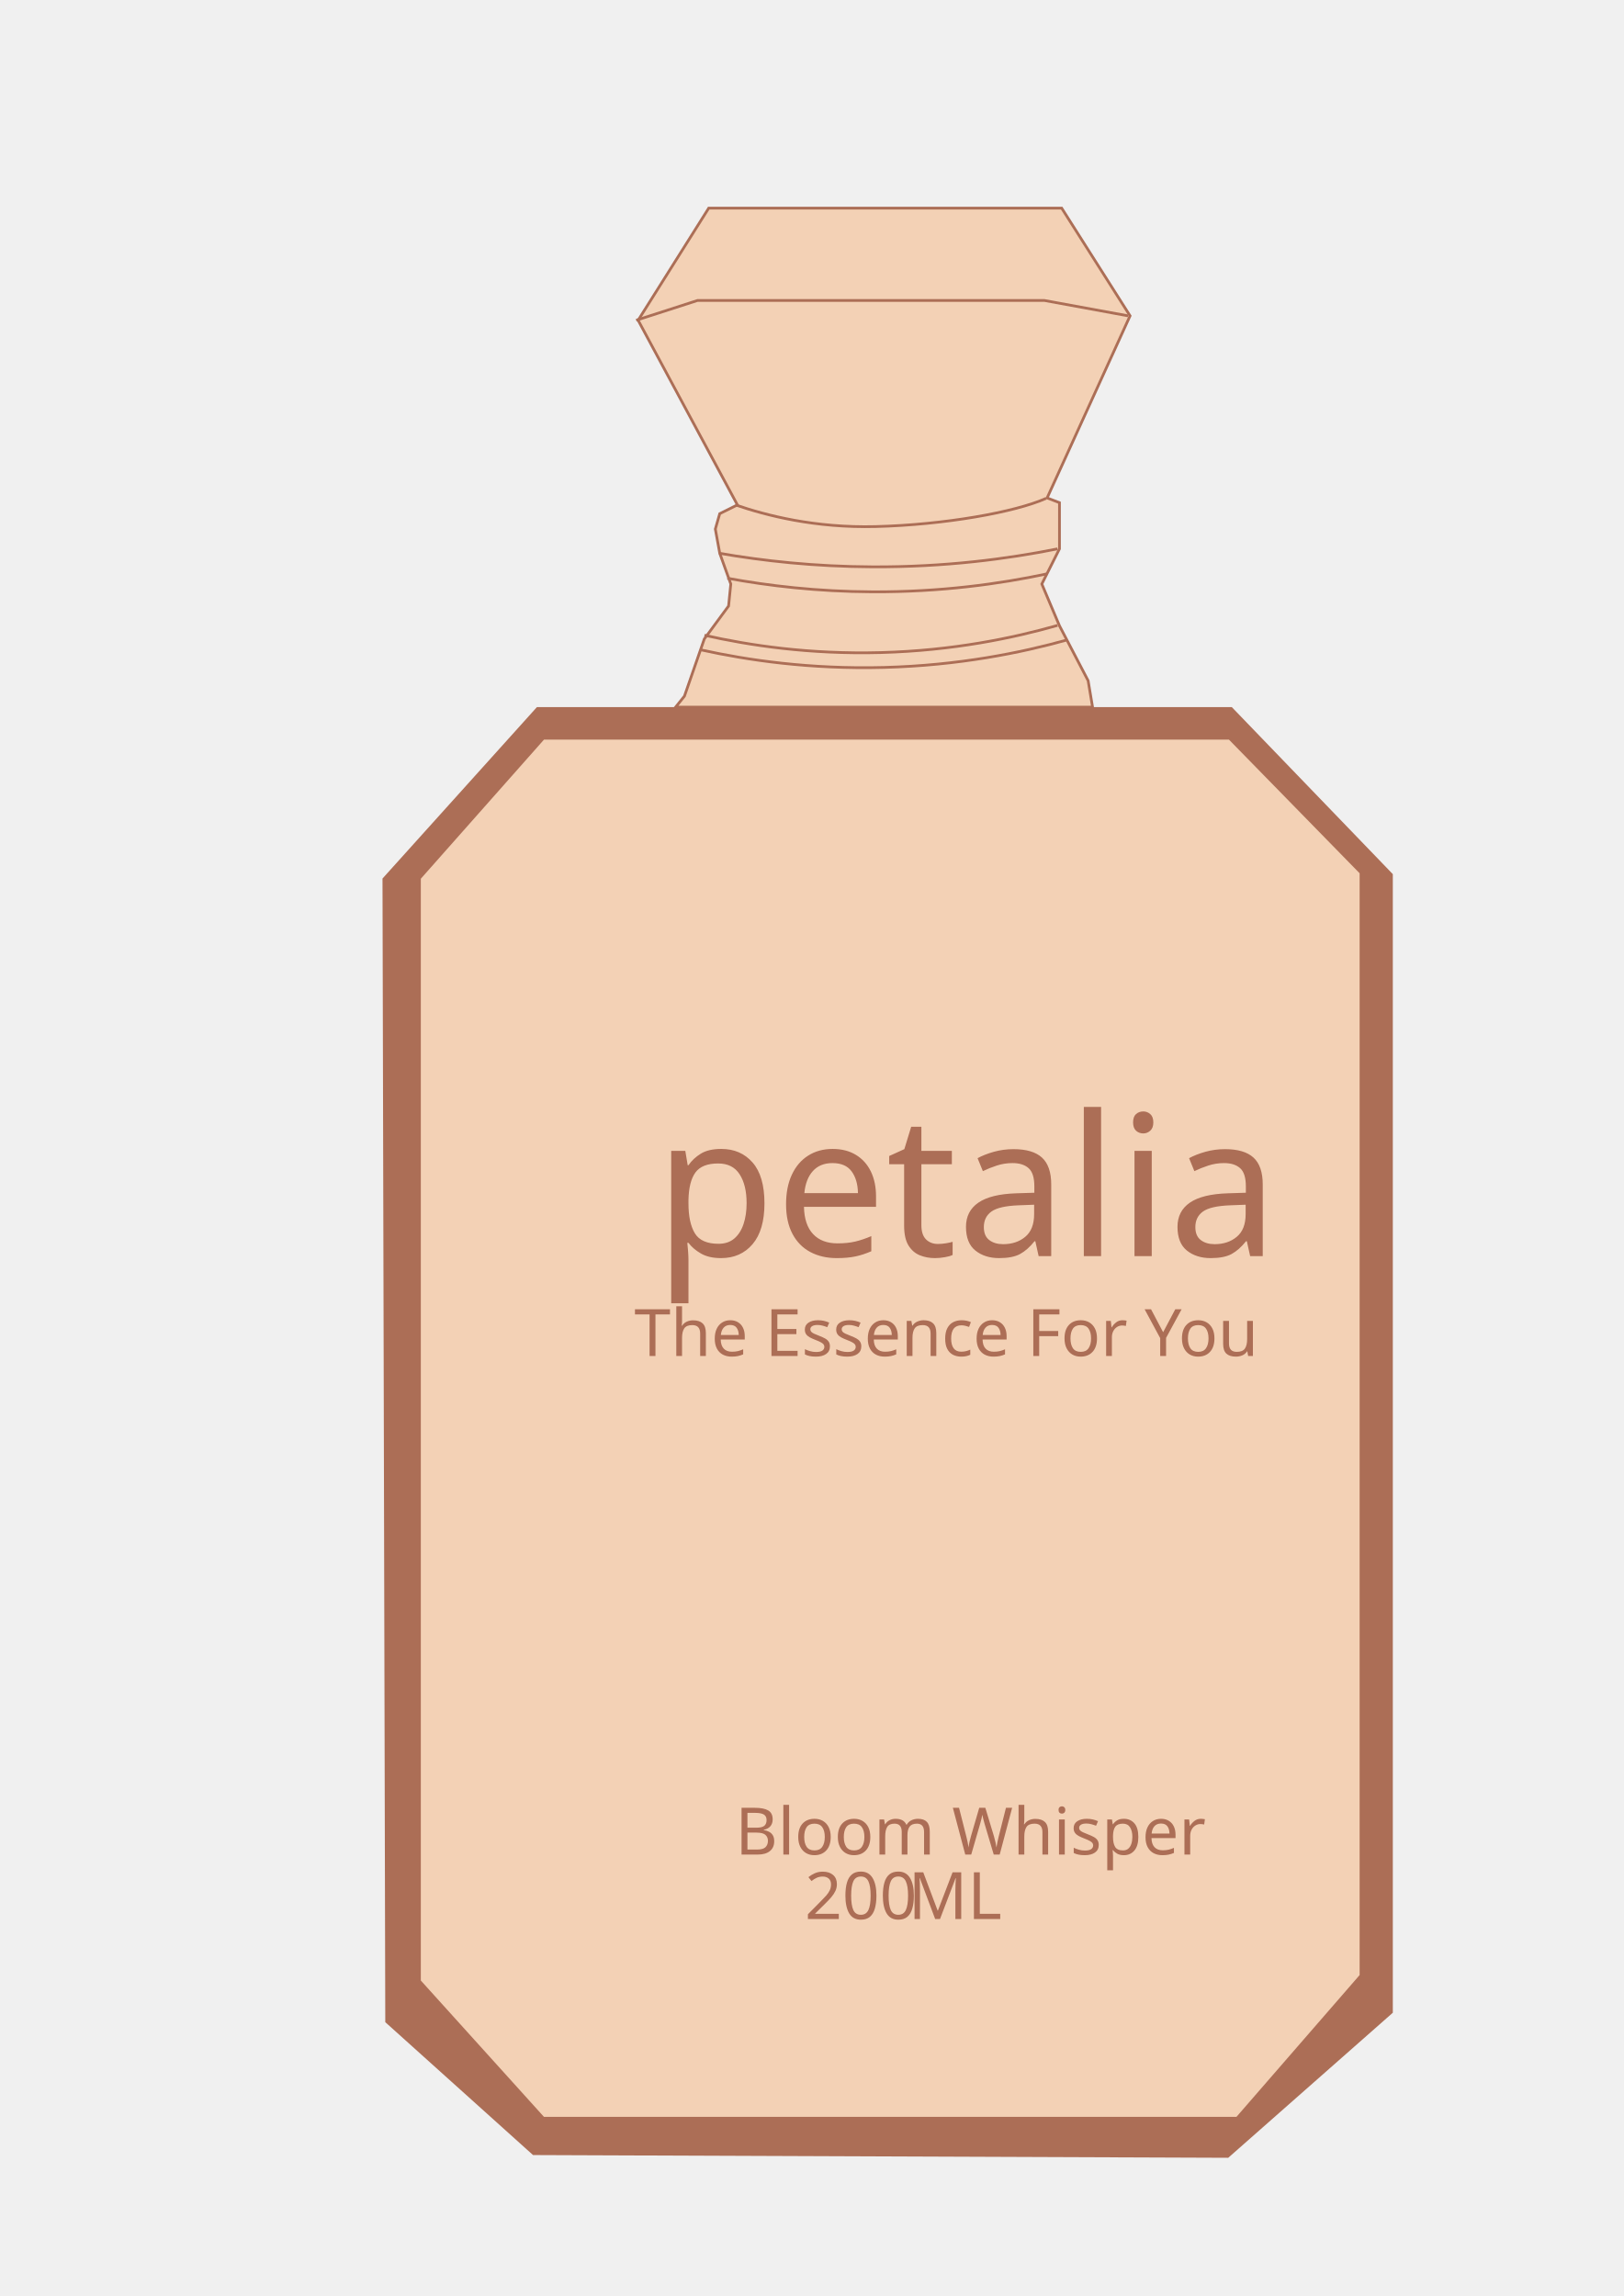
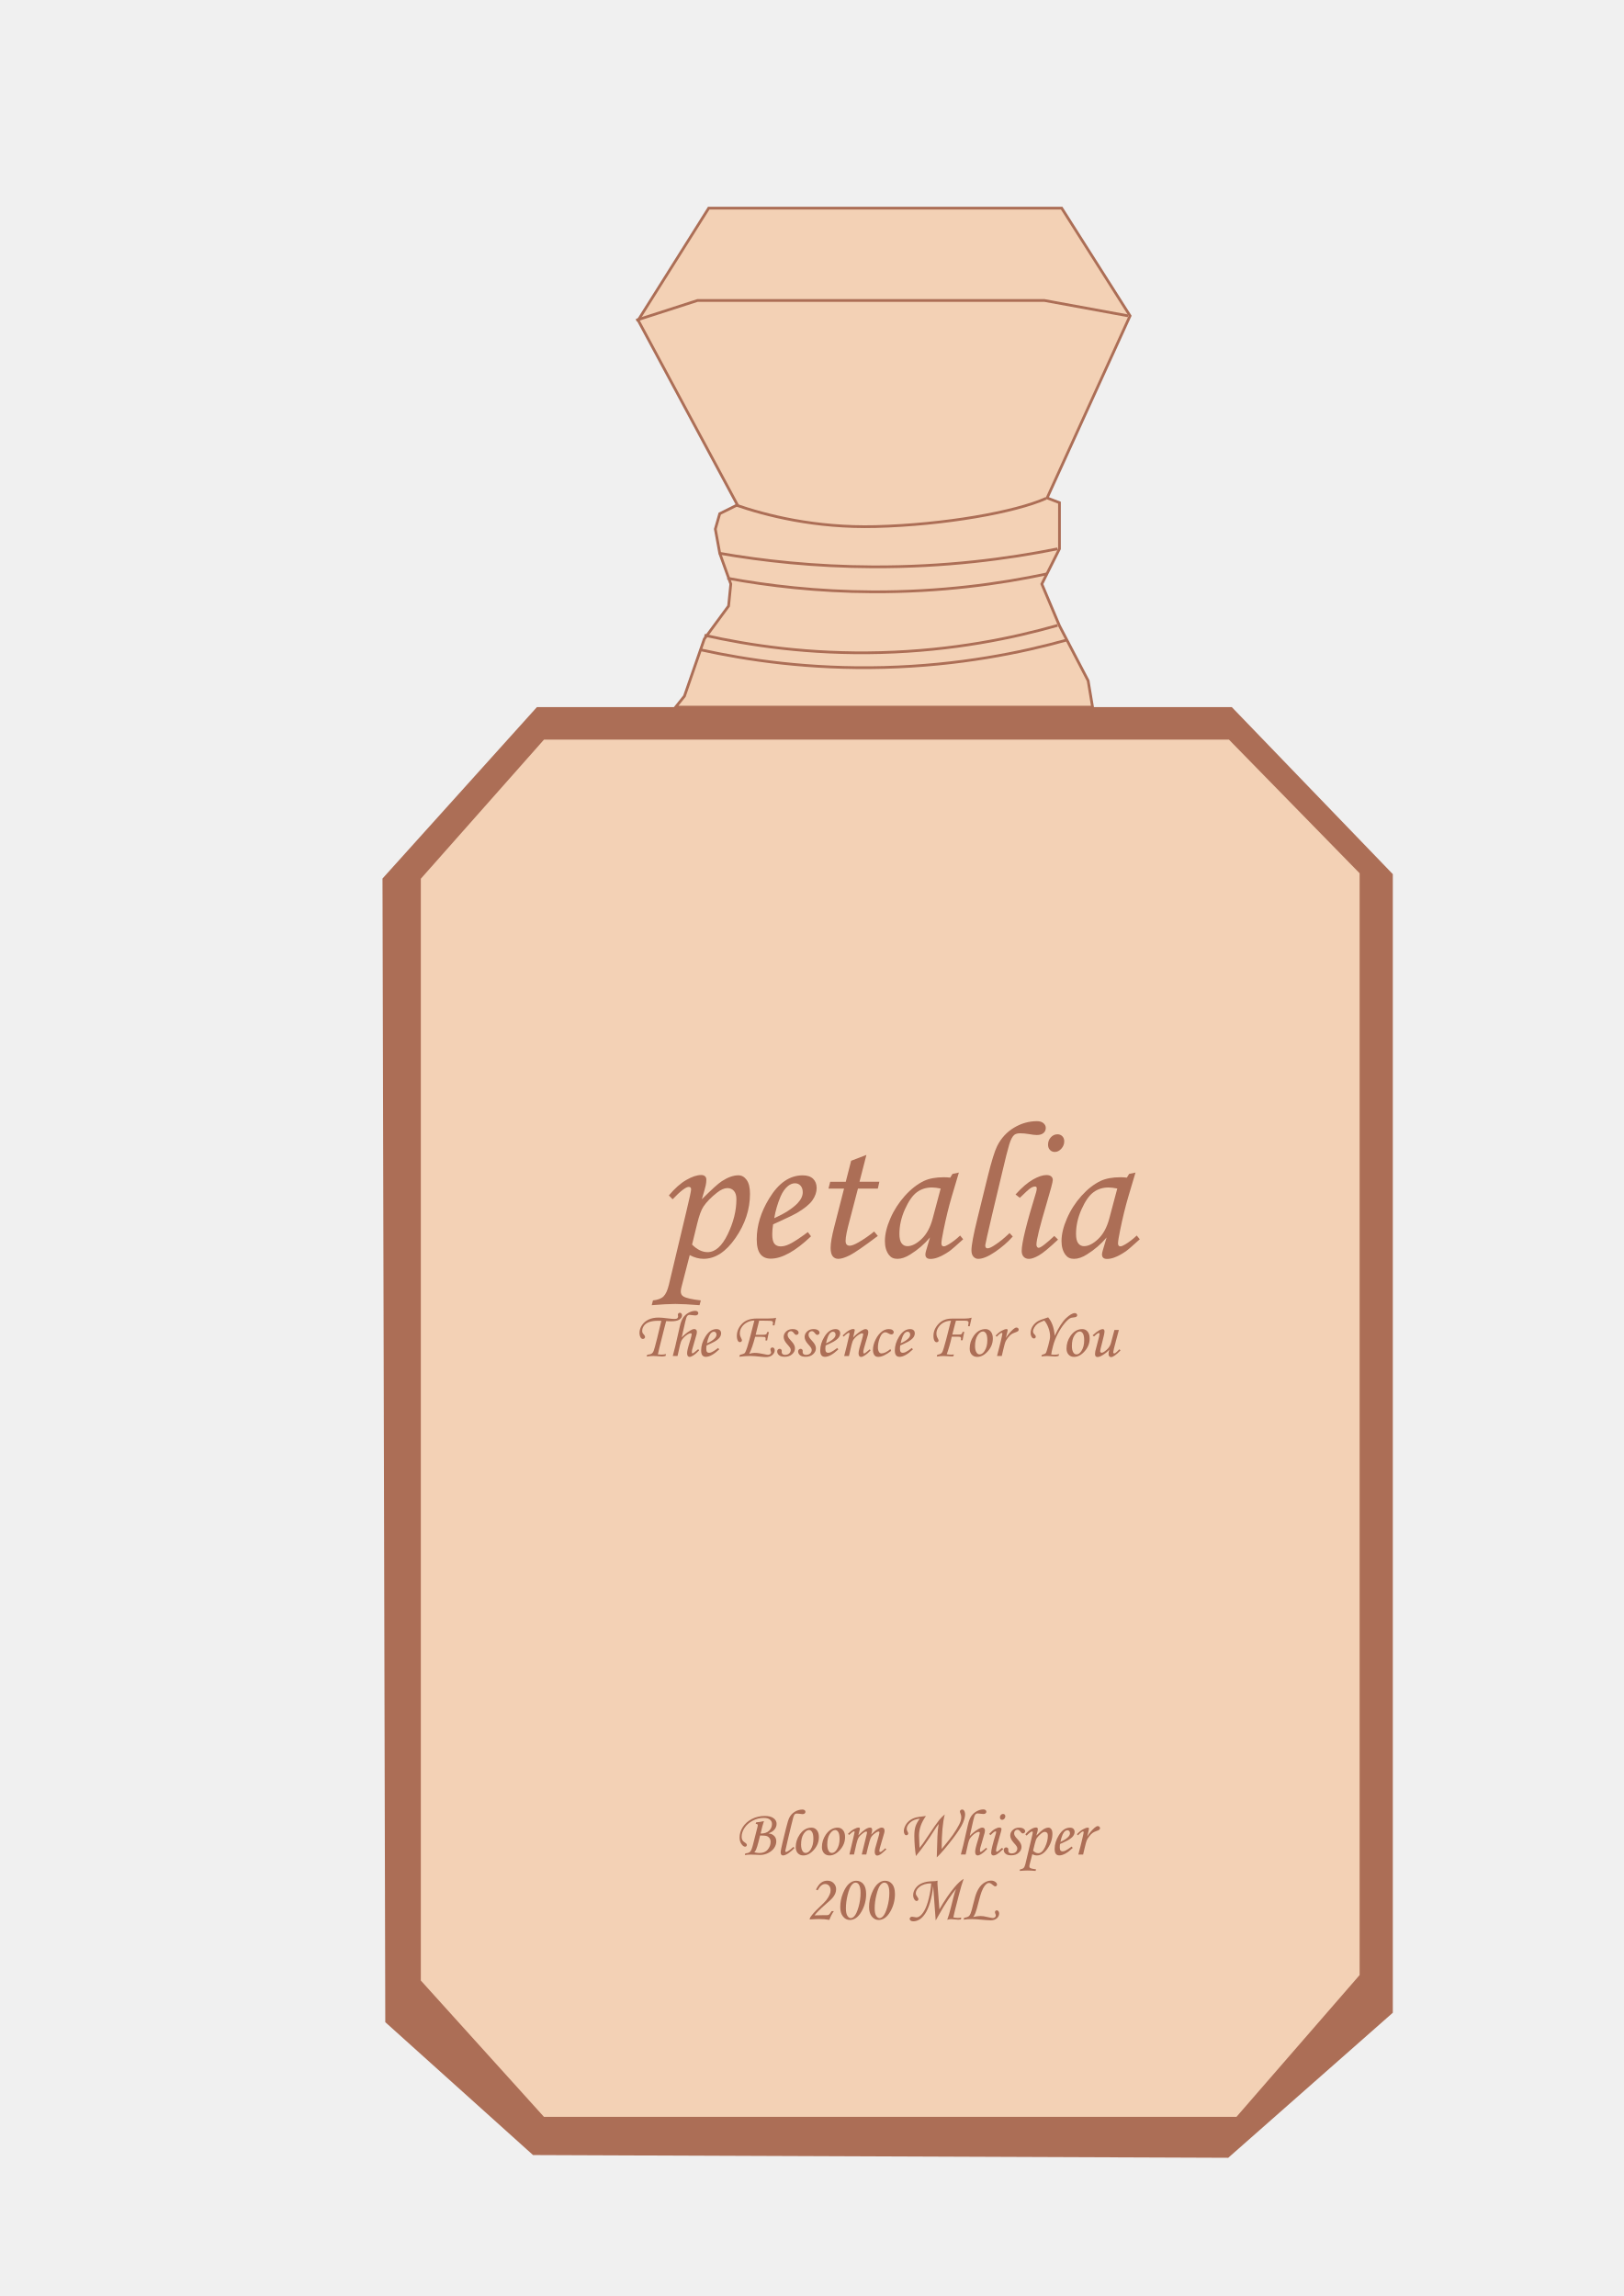
<svg xmlns="http://www.w3.org/2000/svg" id="Layer_1" version="1.1" viewBox="0 0 595.28 841.89">
  <defs>
    <style>
      .st0 {
        fill: #ddccbf;
      }

      .st0, .st1, .st2, .st3, .st4 {
        stroke-miterlimit: 10;
      }

      .st0, .st2 {
        stroke: #010101;
      }

      .st1 {
        fill: #fff;
        stroke: #231f20;
      }

      .st5, .st4 {
        fill: #f3d1b5;
      }

      .st2, .st3 {
        fill: none;
      }

-       .st6 {
-         font-size: 72px;
-       }
- 
-       .st6, .st7, .st8 {
-         isolation: isolate;
-       }
- 
-       .st6, .st8 {
-         font-family: MonotypeCorsiva, 'Monotype Corsiva';
-       }
- 
-       .st6, .st8, .st9 {
-         fill: #ac6e56;
-       }
- 
      .st3, .st4 {
        stroke: #ac6e56;
      }

-       .st8 {
-         font-size: 24px;
+       .st6 {
+         isolation: isolate;
+       }
+ 
+       .st7 {
+         fill: #ac6e56;
      }
    </style>
  </defs>
  <path class="st1" d="M382.06,302.21" />
-   <polygon class="st9" points="451.6 259.28 510.63 320.53 510.63 738.02 450.29 791.21 195.42 790.21 141.25 741.48 140.23 322.14 196.84 259.28 451.6 259.28" />
+   <polygon class="st7" points="451.6 259.28 510.63 320.53 510.63 738.02 450.29 791.21 195.42 790.21 141.25 741.48 140.23 322.14 196.84 259.28 451.6 259.28" />
  <path class="st2" d="M-78.94,430.14" />
  <path class="st2" d="M538.94,259.28" />
  <path class="st2" d="M59.31,19.79" />
  <g>
    <polygon class="st4" points="259.83 76.32 389.23 76.32 414.3 115.81 383.89 182.58 388.42 184.32 388.42 201.25 381.95 214.14 388.42 229.46 398.93 249.6 400.55 259.28 247.7 259.28 250.93 255.25 258.21 234.29 267.11 222.2 267.92 214.14 263.87 202.86 262.25 193.99 263.87 188.35 270.34 185.13 233.95 117.43 259.83 76.32" />
    <path class="st3" d="M263.65,202.86c15.96,2.78,34.95,4.9,56.34,4.99,26.34.11,49.26-2.89,67.71-6.6" />
    <path class="st3" d="M387.7,229.32c-16.17,4.62-38.25,9.24-64.71,9.96-26.24.71-48.39-2.65-64.71-6.35" />
    <polyline class="st3" points="233.23 117.43 255.74 110.17 285.8 110.17 361.02 110.17 382.85 110.17 413.58 115.81" />
    <path class="st3" d="M391.24,234.64c-16.77,4.68-39.67,9.37-67.12,10.09-27.22.72-50.19-2.69-67.12-6.43" />
    <path class="st3" d="M266.66,212.02c15.08,2.78,33.02,4.9,53.24,4.99,24.89.11,46.55-2.89,63.98-6.6" />
    <path class="st3" d="M269.63,185.13c11.23,3.87,29.15,8.52,51.45,7.95,25.2-.65,51.13-5.27,62.49-10.37" />
  </g>
  <path class="st0" d="M426.75,183.67" />
  <polygon class="st5" points="199.43 271.21 450.56 271.21 498.46 320.21 498.46 724.21 453.3 776.21 199.43 776.21 154.28 726.21 154.28 322.21 199.43 271.21" />
-   <g class="st7">
-     <text class="st6" transform="translate(239.95 460.6)">
-       <tspan x="0" y="0">petalia</tspan>
-     </text>
+   <g class="st6">
+     <g class="st6">
+       <g class="st6">
+         <path class="st7" d="M246.59,439.75l-1.37-1.41c2.13-2.55,4.25-4.44,6.36-5.66s3.94-1.83,5.48-1.83c.59,0,1.05.15,1.39.44.34.29.51.72.51,1.28,0,.68-.08,1.38-.23,2.09-.15.71-.63,2.41-1.42,5.08,3.59-3.59,6.03-5.8,7.35-6.64,2.2-1.43,4.22-2.14,6.05-2.14,1.2,0,2.2.56,3.02,1.69.82,1.12,1.23,2.82,1.23,5.1,0,5.67-1.77,11.06-5.3,16.17s-7.45,7.66-11.73,7.66c-1.69,0-3.37-.46-5.06-1.37l-3,11.6c-.19.7-.28,1.28-.28,1.72,0,.87.33,1.49.98,1.86,1.01.59,3.13,1.07,6.36,1.44l-.46,1.76c-3.77-.3-6.74-.46-8.89-.46s-5.11.15-8.65.46l.46-1.76c1.78-.19,3.08-.68,3.88-1.48s1.46-2.21,1.95-4.25l6.36-26.68c1.2-4.97,1.79-7.73,1.79-8.3,0-.61-.29-.91-.88-.91-1.03,0-3,1.51-5.91,4.54ZM253.72,456.35c1.85,1.85,3.75,2.78,5.69,2.78,2.81,0,5.27-2.19,7.39-6.57s3.18-8.66,3.18-12.83c0-1.34-.3-2.35-.9-3.04-.6-.69-1.4-1.04-2.4-1.04-1.12,0-2.39.55-3.79,1.65-2.18,1.71-3.84,3.41-4.98,5.1-.82,1.22-1.59,3.33-2.32,6.33l-1.87,7.63Z" />
+         <path class="st7" d="M296.17,451.78l1.16,1.55c-5.74,5.46-10.66,8.19-14.77,8.19-1.66,0-2.94-.56-3.81-1.69s-1.32-2.93-1.32-5.41c0-5.02,1.52-10.01,4.57-14.98,3.42-5.65,7.51-8.47,12.27-8.47,1.66,0,2.94.42,3.81,1.25s1.32,1.97,1.32,3.43-.53,3.02-1.58,4.5-2.94,3.01-5.66,4.61c-1.36.77-4.27,2.17-8.72,4.18-.21,1.27-.32,2.47-.32,3.62,0,1.66.26,2.82.79,3.48s1.29.98,2.3.98,2.02-.27,3.16-.81c1.55-.73,3.81-2.2,6.79-4.43ZM283.86,446.68c3.77-1.69,6.61-3.5,8.51-5.45,1.29-1.36,1.93-2.71,1.93-4.04,0-1.01-.26-1.81-.79-2.41s-1.21-.9-2.06-.9-1.71.33-2.53.98c-1.1.87-2.03,2.18-2.78,3.94-1.08,2.58-1.84,5.2-2.29,7.88Z" />
+         <path class="st7" d="M312.06,425.62l5.58-2.14-2.53,9.84h7.28l-.56,2.5h-7.29l-3.07,11.78c-.97,3.54-1.46,6-1.46,7.38,0,.63.13,1.09.4,1.37.27.28.64.42,1.11.42.73,0,1.84-.43,3.34-1.3,1.97-1.15,3.84-2.45,5.62-3.9l1.34,1.62c-5.13,3.87-8.57,6.23-10.3,7.1-1.74.87-3.13,1.3-4.18,1.3-.87,0-1.55-.32-2.06-.95-.5-.63-.76-1.66-.76-3.09,0-1.69.44-4.27,1.34-7.73l3.58-13.99h-5.7l.63-2.5h5.7l1.97-7.7Z" />
+         <path class="st7" d="M349.22,430.44l2.32-.49-2.64,8.89c-1.05,3.54-2.05,7.62-2.99,12.23-.52,2.51-.77,4.12-.77,4.85s.29,1.09.88,1.09c.37,0,.97-.25,1.79-.74,1.45-.87,2.85-1.95,4.18-3.23l1.12,1.37c-2.67,2.44-4.38,3.91-5.13,4.43-1.5,1.03-2.93,1.79-4.29,2.29-.89.33-1.76.49-2.6.49-.61,0-1.07-.14-1.37-.42-.3-.28-.46-.69-.46-1.23,0-.35.09-.83.28-1.44l1.41-4.78c-2.02,2.41-4.42,4.49-7.21,6.22-1.71,1.08-3.28,1.62-4.71,1.62s-2.4-.48-3.13-1.44c-.98-1.29-1.48-2.98-1.48-5.06,0-2.48.66-5.25,1.99-8.3,1.32-3.05,3.1-5.81,5.33-8.3,2.23-2.48,4.57-4.31,7.03-5.48,1.9-.89,4.34-1.34,7.31-1.34.75,0,1.51.05,2.29.14l.84-1.37ZM344.86,435.81c-1.27-.26-2.33-.39-3.2-.39-2.11,0-3.95.58-5.52,1.74-1.57,1.16-3.03,3.25-4.38,6.26-1.35,3.01-2.02,6.02-2.02,9.02,0,1.59.27,2.74.81,3.45.54.7,1.24,1.05,2.11,1.05,1.62,0,3.35-.87,5.2-2.62,1.85-1.75,3.21-4.26,4.08-7.54l2.92-10.97Z" />
+         <path class="st7" d="M370.1,452.13l1.2,1.27c-1.83,2.06-3.99,3.94-6.49,5.64s-4.55,2.55-6.17,2.55c-.73,0-1.32-.28-1.79-.83-.47-.55-.7-1.31-.7-2.27,0-1.88.73-5.77,2.18-11.67l3.79-15.43c1.38-5.58,2.54-9.32,3.48-11.21,1.45-2.87,3.51-5.1,6.16-6.69,2.66-1.59,5.46-2.38,8.41-2.38,1.01,0,1.8.24,2.37.73.57.48.86,1.07.86,1.75,0,.76-.28,1.38-.84,1.86-.56.48-1.38.73-2.45.73-.7,0-1.69-.12-2.98-.35-1.12-.19-2.16-.28-3.12-.28s-1.68.2-2.17.59c-.68.56-1.29,1.74-1.84,3.53-.55,1.8-1.44,5.34-2.68,10.64l-3.51,14.73c-1.73,7.38-2.6,11.24-2.6,11.57,0,.75.27,1.12.81,1.12s1.27-.3,2.25-.91c1.95-1.22,3.89-2.78,5.84-4.68Z" />
+         <path class="st7" d="M373.86,439.19l-1.55-1.2c2.34-2.58,4.48-4.41,6.41-5.5s3.58-1.63,4.93-1.63c.75,0,1.32.16,1.72.49.4.33.6.77.6,1.34,0,.68-.76,3.56-2.28,8.65-2.48,8.32-3.72,13.34-3.72,15.05,0,.33.08.6.25.83.16.22.34.33.53.33.75,0,2.67-1.45,5.77-4.36l1.37,1.34c-3.21,3.02-5.55,4.96-7.03,5.8s-2.68,1.27-3.62,1.27c-.82,0-1.47-.26-1.95-.77-.48-.52-.72-1.23-.72-2.14,0-2.93,1.76-10.09,5.27-21.48.16-.54.25-1.02.25-1.44,0-.47-.21-.7-.63-.7-.47,0-1,.19-1.6.56s-1.93,1.57-3.99,3.59ZM387.68,415.92c.73,0,1.32.24,1.79.72.47.48.7,1.1.7,1.85,0,1.03-.36,1.94-1.07,2.72-.72.79-1.52,1.18-2.41,1.18-.7,0-1.29-.25-1.76-.74-.47-.49-.7-1.14-.7-1.93,0-1.05.34-1.95,1.02-2.69.68-.74,1.49-1.11,2.43-1.11Z" />
+         <path class="st7" d="M413.97,430.44l2.32-.49-2.64,8.89c-1.05,3.54-2.05,7.62-2.99,12.23-.52,2.51-.77,4.12-.77,4.85s.29,1.09.88,1.09c.37,0,.97-.25,1.79-.74,1.45-.87,2.85-1.95,4.18-3.23l1.12,1.37c-2.67,2.44-4.38,3.91-5.13,4.43-1.5,1.03-2.93,1.79-4.29,2.29-.89.33-1.76.49-2.6.49-.61,0-1.07-.14-1.37-.42-.3-.28-.46-.69-.46-1.23,0-.35.09-.83.28-1.44l1.41-4.78c-2.02,2.41-4.42,4.49-7.21,6.22-1.71,1.08-3.28,1.62-4.71,1.62s-2.4-.48-3.13-1.44c-.98-1.29-1.48-2.98-1.48-5.06,0-2.48.66-5.25,1.99-8.3,1.32-3.05,3.1-5.81,5.33-8.3,2.23-2.48,4.57-4.31,7.03-5.48,1.9-.89,4.34-1.34,7.31-1.34.75,0,1.51.05,2.29.14l.84-1.37ZM409.61,435.81c-1.27-.26-2.33-.39-3.2-.39-2.11,0-3.95.58-5.52,1.74-1.57,1.16-3.03,3.25-4.38,6.26-1.35,3.01-2.02,6.02-2.02,9.02,0,1.59.27,2.74.81,3.45.54.7,1.24,1.05,2.11,1.05,1.62,0,3.35-.87,5.2-2.62,1.85-1.75,3.21-4.26,4.08-7.54l2.92-10.97Z" />
+       </g>
+     </g>
  </g>
-   <g class="st7">
-     <text class="st8" transform="translate(232.55 497.21)">
-       <tspan x="0" y="0">The Essence For You</tspan>
-     </text>
+   <g class="st6">
+     <g class="st6">
+       <g class="st6">
+         <path class="st7" d="M244.16,496.54l-.16.67c-.54.12-.98.18-1.32.18s-.87-.04-1.63-.11c-.57-.05-1.08-.07-1.54-.07-.78,0-1.59.07-2.41.21l.16-.64c.79-.08,1.36-.24,1.72-.49.26-.18.48-.49.66-.92s.6-1.95,1.25-4.54l1.5-6.21.08-.29c-.46-.02-.81-.04-1.04-.04-1.45,0-2.59.16-3.44.47s-1.48.77-1.91,1.36-.64,1.24-.64,1.93c0,.24.04.47.13.67.06.14.23.37.52.68.27.29.4.56.4.8,0,.21-.08.39-.23.54-.16.15-.34.22-.56.22-.33,0-.59-.16-.8-.47-.3-.46-.45-1.05-.45-1.76,0-.95.29-1.88.88-2.78s1.4-1.59,2.43-2.09,2.29-.74,3.76-.74c.7,0,1.82.1,3.36.3,1.09.14,1.89.21,2.38.21s.84-.08,1.04-.25.3-.38.3-.66c0-.05-.01-.16-.04-.33-.02-.15-.04-.25-.04-.29,0-.21.07-.39.21-.53s.31-.21.5-.21c.23,0,.43.09.58.26s.23.4.23.69c0,.59-.32,1.11-.95,1.54-.63.43-1.69.64-3.17.64-.53,0-1.1-.02-1.7-.07-.08.28-.33,1.23-.74,2.86l-1.02,4.05-.62,2.47-.65,2.82c.52.06.96.09,1.3.09.52,0,1.07-.07,1.64-.2Z" />
+         <path class="st7" d="M256,494.73l.3.43c-.72.8-1.46,1.43-2.21,1.9-.52.32-.94.48-1.28.48-.27,0-.49-.11-.66-.33s-.25-.56-.25-1.02c0-.31.06-.77.19-1.37s.49-1.88,1.1-3.85c.27-.97.4-1.54.4-1.7,0-.25-.13-.38-.4-.38-.33,0-.74.16-1.23.49-.69.45-1.3,1.03-1.83,1.73-.34.45-.61,1.11-.81,2l-.92,4.09h-1.75c.38-1.37.66-2.48.87-3.35l1.72-7.52c.31-1.39.72-2.46,1.24-3.21.51-.75,1.18-1.35,2-1.79s1.64-.67,2.44-.67c.34,0,.6.08.8.25.2.17.29.38.29.63,0,.21-.1.4-.29.56-.19.16-.45.24-.78.24-.19,0-.43-.02-.73-.06-.67-.1-1.14-.15-1.4-.15-.36,0-.65.15-.88.44-.23.29-.46.97-.7,2.05l-1.31,5.78c.93-.97,1.94-1.8,3.04-2.47.64-.4,1.16-.6,1.55-.6.31,0,.54.09.72.27.17.18.26.43.26.75,0,.27-.03.53-.09.8-.1.46-.34,1.3-.72,2.51-.51,1.67-.81,2.71-.9,3.12-.09.41-.14.77-.14,1.09,0,.12.02.22.06.28s.11.09.19.09c.19,0,.54-.22,1.05-.67.29-.24.64-.53,1.05-.87Z" />
+         <path class="st7" d="M263.29,494.27l.39.52c-1.91,1.82-3.55,2.73-4.92,2.73-.55,0-.98-.19-1.27-.56s-.44-.98-.44-1.8c0-1.67.51-3.34,1.52-4.99,1.14-1.88,2.5-2.82,4.09-2.82.55,0,.98.14,1.27.42s.44.66.44,1.14-.18,1.01-.53,1.5-.98,1-1.89,1.54c-.45.26-1.42.72-2.91,1.39-.07.42-.11.82-.11,1.21,0,.55.09.94.26,1.16s.43.33.77.33.67-.09,1.05-.27c.52-.24,1.27-.73,2.26-1.48ZM259.19,492.57c1.26-.56,2.2-1.17,2.84-1.82.43-.45.64-.9.64-1.35,0-.34-.09-.6-.26-.8s-.4-.3-.69-.3-.57.11-.84.33c-.37.29-.68.73-.93,1.31-.36.86-.61,1.73-.76,2.62Z" />
+         <path class="st7" d="M283.91,485.98h-.62c.06-.4.09-.71.09-.95,0-.31-.13-.52-.39-.62s-1.25-.15-2.96-.15h-1.71s-1.29,5.18-1.29,5.18h2.42c.76,0,1.23-.06,1.41-.17s.3-.4.38-.85h.67c-.25.95-.47,1.98-.67,3.12h-.6c.04-.37.06-.65.06-.86,0-.09-.05-.19-.16-.32-.05-.06-.16-.11-.3-.13-.21-.04-.54-.06-.99-.06h-2.4c-.69,2.65-1.41,4.73-2.16,6.24.73-.23,1.37-.34,1.94-.34.94,0,2.09.15,3.45.45.72.16,1.21.25,1.47.25.34,0,.62-.09.83-.26.21-.17.32-.37.32-.58,0-.12-.05-.33-.16-.61-.07-.2-.1-.38-.1-.55s.07-.34.22-.48.32-.21.52-.21c.24,0,.44.09.6.28s.24.44.24.75c0,.66-.29,1.25-.87,1.75-.58.5-1.35.75-2.3.75-.5,0-1.13-.04-1.9-.13-1.68-.19-2.96-.28-3.85-.28-1.16,0-2.51.09-4.06.28l.19-.65c.93-.26,1.47-.44,1.64-.56s.3-.3.41-.53c.37-.74.86-2.23,1.46-4.46.6-2.23,1.2-4.59,1.82-7.07-.94,0-1.83.22-2.66.67s-1.49,1.02-1.96,1.74c-.47.71-.7,1.46-.7,2.25,0,.33.03.63.1.88.07.25.22.6.45,1.05.15.27.22.5.22.67s-.07.32-.22.46c-.14.13-.32.2-.53.2-.3,0-.54-.15-.72-.46-.26-.45-.4-1.05-.4-1.82,0-1.64.62-3.11,1.86-4.42s3.05-1.96,5.43-1.96h4.02c1.39,0,2.42-.09,3.08-.27-.31,1.3-.51,2.23-.6,2.78Z" />
+         <path class="st7" d="M290.6,487.35c.7,0,1.23.13,1.61.4s.57.58.57.93c0,.21-.08.39-.24.55s-.35.23-.58.23c-.15,0-.28-.03-.39-.1s-.27-.23-.47-.5c-.38-.51-.76-.76-1.14-.76-.32,0-.6.12-.85.37-.25.25-.37.55-.37.92,0,.32.08.63.23.93.16.3.55.79,1.18,1.46.87.92,1.3,1.79,1.3,2.62s-.35,1.55-1.05,2.17c-.7.62-1.61.93-2.72.93-.93,0-1.62-.19-2.07-.57s-.68-.85-.68-1.4c0-.27.09-.5.26-.68s.38-.27.63-.27c.22,0,.41.07.56.22s.23.31.23.51c0,.08,0,.18-.02.3,0,.1,0,.19,0,.26,0,.26.11.48.33.66.21.18.5.27.86.27.42,0,.79-.07,1.11-.22.32-.14.57-.36.75-.66.18-.29.27-.58.27-.87s-.08-.56-.25-.84c-.17-.28-.54-.75-1.13-1.39-.81-.91-1.22-1.78-1.22-2.61,0-.76.31-1.43.93-2.01s1.4-.86,2.36-.86Z" />
+         <path class="st7" d="M298.28,487.35c.7,0,1.23.13,1.61.4s.57.58.57.93c0,.21-.08.39-.24.55s-.35.23-.58.23c-.15,0-.28-.03-.39-.1s-.27-.23-.47-.5c-.38-.51-.76-.76-1.14-.76-.32,0-.6.12-.85.37-.25.25-.37.55-.37.92,0,.32.08.63.23.93.16.3.55.79,1.18,1.46.87.92,1.3,1.79,1.3,2.62s-.35,1.55-1.05,2.17c-.7.62-1.61.93-2.72.93-.93,0-1.62-.19-2.07-.57s-.68-.85-.68-1.4c0-.27.09-.5.26-.68s.38-.27.63-.27c.22,0,.41.07.56.22s.23.31.23.51c0,.08,0,.18-.02.3,0,.1,0,.19,0,.26,0,.26.11.48.33.66.21.18.5.27.86.27.42,0,.79-.07,1.11-.22.32-.14.57-.36.75-.66.18-.29.27-.58.27-.87s-.08-.56-.25-.84c-.17-.28-.54-.75-1.13-1.39-.81-.91-1.22-1.78-1.22-2.61,0-.76.31-1.43.93-2.01s1.4-.86,2.36-.86Z" />
+         <path class="st7" d="M306.95,494.27l.39.52c-1.91,1.82-3.55,2.73-4.92,2.73-.55,0-.98-.19-1.27-.56s-.44-.98-.44-1.8c0-1.67.51-3.34,1.52-4.99,1.14-1.88,2.5-2.82,4.09-2.82.55,0,.98.14,1.27.42s.44.66.44,1.14-.18,1.01-.53,1.5-.98,1-1.89,1.54c-.45.26-1.42.72-2.91,1.39-.07.42-.11.82-.11,1.21,0,.55.09.94.26,1.16s.43.33.77.33.67-.09,1.05-.27c.52-.24,1.27-.73,2.26-1.48ZM302.85,492.57c1.26-.56,2.2-1.17,2.84-1.82.43-.45.64-.9.64-1.35,0-.34-.09-.6-.26-.8s-.4-.3-.69-.3-.57.11-.84.33c-.37.29-.68.73-.93,1.31-.36.86-.61,1.73-.76,2.62Z" />
+         <path class="st7" d="M309.32,490.11l-.4-.41c1-.96,1.8-1.59,2.39-1.91.59-.31,1.1-.47,1.53-.47.16,0,.29.04.39.11s.14.15.14.25c0,.07-.02.2-.06.38l-.53,2.36c.8-.88,1.79-1.71,3-2.47.64-.4,1.17-.6,1.58-.6.3,0,.54.1.71.29s.26.48.26.84c0,.24-.04.52-.1.82-.12.51-.45,1.61-.98,3.32-.5,1.59-.75,2.65-.75,3.18,0,.16.02.28.07.36s.11.12.2.12c.23,0,.58-.22,1.07-.66.34-.31.69-.6,1.03-.87l.29.42c-.72.79-1.46,1.43-2.24,1.91-.49.31-.9.47-1.22.47-.3,0-.53-.11-.69-.32s-.25-.56-.25-1.05c0-.7.43-2.43,1.3-5.19.27-.98.4-1.56.4-1.72,0-.24-.14-.36-.43-.36-.31,0-.71.16-1.21.49-.73.48-1.35,1.06-1.84,1.71-.31.42-.57,1.1-.79,2.02l-.95,4.1h-1.75c.33-1.17.61-2.3.86-3.37l1.04-4.46c.04-.18.06-.31.06-.39,0-.21-.08-.32-.23-.32-.12,0-.3.08-.54.25-.48.32-.94.72-1.36,1.18Z" />
+         <path class="st7" d="M326.44,494.67l.25.68c-1.86,1.46-3.43,2.19-4.71,2.19-.68,0-1.17-.24-1.48-.73s-.46-1.1-.46-1.84c0-1.23.33-2.5.98-3.81s1.45-2.3,2.39-3c.73-.54,1.56-.81,2.48-.81.58,0,1.02.11,1.31.33s.45.48.45.8c0,.24-.08.44-.23.59s-.38.23-.66.23-.62-.12-1.05-.38c-.45-.27-.82-.4-1.11-.4-.38,0-.76.17-1.14.52-.38.35-.74,1.02-1.08,2.02-.34,1-.52,2-.52,3.01,0,.74.14,1.31.43,1.72.21.31.51.47.89.47.91,0,2-.53,3.27-1.59Z" />
+         <path class="st7" d="M334.3,494.27l.39.52c-1.91,1.82-3.55,2.73-4.92,2.73-.55,0-.98-.19-1.27-.56s-.44-.98-.44-1.8c0-1.67.51-3.34,1.52-4.99,1.14-1.88,2.5-2.82,4.09-2.82.55,0,.98.14,1.27.42s.44.66.44,1.14-.18,1.01-.53,1.5-.98,1-1.89,1.54c-.45.26-1.42.72-2.91,1.39-.07.42-.11.82-.11,1.21,0,.55.09.94.26,1.16s.43.33.77.33.67-.09,1.05-.27c.52-.24,1.27-.73,2.26-1.48ZM330.2,492.57c1.26-.56,2.2-1.17,2.84-1.82.43-.45.64-.9.64-1.35,0-.34-.09-.6-.26-.8s-.4-.3-.69-.3-.57.11-.84.33c-.37.29-.68.73-.93,1.31-.36.86-.61,1.73-.76,2.62Z" />
+         <path class="st7" d="M355.53,486.29h-.63c.13-.66.2-1.08.2-1.27,0-.26-.09-.45-.27-.57-.18-.12-.52-.19-1.02-.19h-.75s-.25,0-.25,0h-2.34c-.05.18-.17.64-.38,1.37-.42,1.52-.74,2.76-.96,3.73h2.28c.55,0,.91-.05,1.08-.16.16-.11.3-.39.41-.83h.63c-.24.98-.45,2.01-.63,3.08h-.64c.05-.45.08-.71.08-.79,0-.19-.09-.33-.28-.42-.11-.05-.41-.09-.89-.11h-2.24c-.23,1.09-.52,2.26-.89,3.52-.37,1.26-.68,2.23-.95,2.92.62.1,1.18.15,1.67.15.32,0,.64-.02.95-.07l-.2.67c-.23.02-.44.04-.63.04-.17,0-.71-.03-1.62-.08-.54-.04-1-.06-1.37-.06-.76,0-1.57.07-2.43.21l.14-.64c.7-.15,1.15-.3,1.38-.47s.39-.36.51-.6c.24-.48.7-1.95,1.36-4.43l1.79-7.02c-1.05.03-1.96.27-2.75.7s-1.41,1.03-1.88,1.76-.7,1.49-.7,2.24c0,.3.04.62.12.94.04.18.15.44.33.77.23.41.34.7.34.87s-.07.31-.2.43-.3.18-.52.18c-.31,0-.57-.16-.76-.49-.27-.44-.4-1.06-.4-1.86,0-1.57.61-3.02,1.84-4.34,1.23-1.31,2.84-1.97,4.85-1.97h4.5c.5,0,1.05-.03,1.65-.09.18-.02.57-.1,1.16-.25-.4,1.63-.64,2.68-.71,3.13Z" />
+         <path class="st7" d="M361.32,487.35c.77,0,1.4.3,1.91.91s.76,1.46.76,2.54c0,1.73-.61,3.29-1.83,4.67s-2.51,2.07-3.87,2.07c-.84,0-1.51-.27-2.02-.82s-.77-1.29-.77-2.24c0-1.64.47-3.16,1.41-4.55,1.18-1.73,2.65-2.59,4.41-2.59ZM360.32,488.23c-.66,0-1.31.47-1.93,1.42s-.93,2.26-.93,3.93c0,1.02.19,1.82.57,2.4.28.43.66.64,1.12.64.66,0,1.25-.41,1.79-1.22.69-1.05,1.03-2.36,1.03-3.93,0-1.17-.16-2.01-.47-2.51s-.71-.75-1.19-.75Z" />
+         <path class="st7" d="M367.27,497.21h-1.75l.82-3.15c.4-1.55.75-3.02,1.04-4.41.07-.34.11-.56.11-.64,0-.19-.09-.28-.26-.28-.12,0-.3.08-.54.24s-.68.56-1.31,1.19l-.36-.41c.75-.8,1.5-1.41,2.24-1.81.75-.4,1.32-.6,1.72-.6.14,0,.25.03.33.1s.12.15.12.25-.05.37-.15.81l-.51,2.11c.79-1.25,1.68-2.31,2.68-3.2.48-.42.88-.63,1.2-.63.23,0,.43.08.59.23.16.15.23.33.23.53s-.08.39-.23.54-.53.32-1.14.53c-.58.2-1.05.43-1.41.7-.36.27-.76.69-1.19,1.25-.43.56-.74,1.05-.91,1.47-.17.42-.43,1.39-.79,2.91l-.53,2.27Z" />
+         <path class="st7" d="M388.31,496.52l-.25.69c-.49.12-.9.19-1.24.19-.37,0-.85-.03-1.46-.09-.57-.06-1.03-.09-1.36-.09-.48,0-1.21.05-2.2.16l.2-.6c.73-.19,1.2-.39,1.38-.61s.5-1.15.94-2.81.66-2.74.66-3.26c0-1.05-.2-2.12-.61-3.22s-.91-1.99-1.52-2.67c-1.15.42-1.97.82-2.47,1.19s-.89.83-1.2,1.37-.45,1.01-.45,1.42.18.77.54,1.11c.3.3.46.56.46.79,0,.2-.06.37-.18.5s-.27.2-.45.2c-.32,0-.59-.16-.81-.47-.3-.43-.45-.95-.45-1.55,0-.87.24-1.68.73-2.45s1.16-1.41,2.03-1.92c.51-.3,1.34-.63,2.51-.97.43-.12.82-.25,1.16-.39.66.79,1.19,1.72,1.59,2.78s.67,2.39.82,3.97c1.45-3.05,2.83-5.2,4.15-6.44s2.39-1.86,3.21-1.86c.26,0,.47.07.63.22.16.15.25.33.25.55s-.1.41-.29.55-.57.23-1.12.27c-.55.04-.97.15-1.27.33-.59.36-1.28,1.02-2.07,2-.79.97-1.58,2.18-2.35,3.64-.77,1.46-1.36,2.97-1.77,4.54s-.62,2.6-.65,3.08c.37.06.73.09,1.09.09.55,0,1.15-.08,1.81-.23Z" />
+         <path class="st7" d="M396.82,487.35c.77,0,1.4.3,1.91.91s.76,1.46.76,2.54c0,1.73-.61,3.29-1.83,4.67s-2.51,2.07-3.87,2.07c-.84,0-1.51-.27-2.02-.82s-.77-1.29-.77-2.24c0-1.64.47-3.16,1.41-4.55,1.18-1.73,2.65-2.59,4.41-2.59ZM395.83,488.23c-.66,0-1.31.47-1.93,1.42s-.93,2.26-.93,3.93c0,1.02.19,1.82.57,2.4.28.43.66.64,1.12.64.66,0,1.25-.41,1.79-1.22.69-1.05,1.03-2.36,1.03-3.93,0-1.17-.16-2.01-.47-2.51s-.71-.75-1.19-.75Z" />
+         <path class="st7" d="M408.53,487.66h1.67l-1.1,4.1c-.65,2.38-.97,3.73-.97,4.06,0,.15.04.26.11.34s.15.12.23.12c.13,0,.29-.06.47-.18.26-.18.75-.63,1.46-1.36l.39.43c-1.57,1.63-2.73,2.45-3.47,2.45-.25,0-.46-.1-.64-.29s-.26-.46-.26-.81c0-.41.08-.95.25-1.63-.69.8-1.55,1.5-2.58,2.1-.68.4-1.27.6-1.77.6-.27,0-.49-.09-.64-.27s-.23-.47-.23-.86c0-.3.04-.63.11-.99.1-.49.36-1.48.77-2.97.52-1.88.79-3.02.79-3.39,0-.22-.08-.33-.23-.33-.14,0-.33.07-.57.22s-.66.49-1.24,1.05l-.52-.41c1.05-.94,1.85-1.55,2.4-1.85s.99-.44,1.33-.44c.19,0,.34.07.46.21.12.14.18.35.18.64,0,.54-.28,1.87-.84,3.98-.5,1.9-.75,2.98-.75,3.25,0,.16.05.31.16.42s.22.18.35.18c.44,0,1.06-.36,1.86-1.08s1.33-1.54,1.58-2.47l1.28-4.82Z" />
+       </g>
+     </g>
  </g>
-   <g class="st7">
-     <text class="st8" transform="translate(295.04 703.67)">
-       <tspan x="0" y="0">200</tspan>
-     </text>
-     <text class="st8" transform="translate(326.72 703.67)">
-       <tspan x="0" y="0" xml:space="preserve"> ML</tspan>
-     </text>
+   <g class="st6">
+     <g class="st6">
+       <g class="st6">
+         <path class="st7" d="M299.76,693.15l-.6-.29c.62-1.23,1.26-2.08,1.92-2.55s1.4-.71,2.22-.71c.98,0,1.77.31,2.36.94s.88,1.35.88,2.19c0,.52-.11,1.04-.32,1.57-.21.53-.56,1.09-1.04,1.66-.31.38-1.17,1.18-2.58,2.38-1.89,1.64-3.22,2.97-3.98,3.98,1.02-.05,2.08-.07,3.16-.07.35,0,.66,0,.91.01.57.02.96-.03,1.17-.16s.56-.58,1.04-1.34h.81c-.63.88-1.18,1.95-1.65,3.22-.55-.1-1.14-.18-1.76-.23s-1.27-.08-1.95-.08c-.8,0-1.99.05-3.55.15l.23-.74c.71-1.06,1.77-2.25,3.19-3.58,1.4-1.31,2.3-2.23,2.71-2.76.59-.76,1.01-1.47,1.28-2.15.2-.5.3-.99.3-1.45,0-.7-.19-1.27-.57-1.69-.38-.42-.86-.63-1.42-.63-.47,0-.93.17-1.38.51-.45.34-.91.94-1.39,1.81Z" />
+         <path class="st7" d="M313.84,689.62c1.12,0,2.01.41,2.69,1.23s1.01,2.05,1.01,3.68c0,2.32-.58,4.48-1.75,6.48-1.17,2-2.58,3-4.25,3-.98,0-1.8-.43-2.48-1.28s-1.01-2.01-1.01-3.48c0-1.73.34-3.42,1.01-5.07.67-1.65,1.43-2.83,2.27-3.52s1.68-1.04,2.51-1.04ZM313.63,690.31c-.48,0-.98.32-1.48.97s-.97,1.83-1.39,3.54c-.43,1.72-.64,3.35-.64,4.91,0,1.25.18,2.16.54,2.73.36.57.78.86,1.25.86.41,0,.82-.21,1.23-.62.6-.62,1.14-1.78,1.63-3.49.48-1.71.73-3.43.73-5.16,0-1.34-.2-2.34-.61-3-.3-.49-.72-.74-1.25-.74Z" />
+         <path class="st7" d="M324.4,689.62c1.12,0,2.01.41,2.69,1.23s1.01,2.05,1.01,3.68c0,2.32-.58,4.48-1.75,6.48-1.17,2-2.58,3-4.25,3-.98,0-1.8-.43-2.48-1.28s-1.01-2.01-1.01-3.48c0-1.73.34-3.42,1.01-5.07.67-1.65,1.43-2.83,2.27-3.52s1.68-1.04,2.51-1.04ZM324.18,690.31c-.48,0-.98.32-1.48.97s-.97,1.83-1.39,3.54c-.43,1.72-.64,3.35-.64,4.91,0,1.25.18,2.16.54,2.73.36.57.78.86,1.25.86.41,0,.82-.21,1.23-.62.6-.62,1.14-1.78,1.63-3.49.48-1.71.73-3.43.73-5.16,0-1.34-.2-2.34-.61-3-.3-.49-.72-.74-1.25-.74Z" />
+       </g>
+     </g>
+     <g class="st6">
+       <g class="st6">
+         <path class="st7" d="M343.04,704.17l-.93-12.62c-.2,2.12-.58,4.11-1.12,5.95s-1.17,3.26-1.86,4.27-1.41,1.71-2.13,2.12-1.45.61-2.16.61c-.43,0-.76-.09-.99-.26s-.35-.39-.35-.64c0-.21.08-.39.25-.55s.38-.23.64-.23c.19,0,.46.04.81.12.32.08.59.12.8.12.37,0,.75-.14,1.15-.41.6-.41,1.2-1.13,1.79-2.18.59-1.05,1.12-2.51,1.58-4.39.46-1.88.76-3.71.87-5.5-1.77,0-3.21.44-4.32,1.32-.88.7-1.32,1.49-1.32,2.36,0,.38.21.84.62,1.38.22.29.34.52.34.7,0,.2-.06.37-.19.5-.13.13-.28.2-.46.2-.3,0-.57-.17-.8-.52-.32-.46-.48-1.01-.48-1.64,0-.89.3-1.74.9-2.56s1.43-1.44,2.48-1.86,2.3-.64,3.72-.65c.77,0,1.38-.07,1.84-.21-.03.7-.04,1.08-.03,1.14,0,.07,0,.23.03.48l.68,8.92c1.89-3.3,3.74-6.01,5.54-8.14,1.28-1.51,2.4-2.53,3.35-3.06-.54,1.48-1.12,3.44-1.74,5.87l-1.44,5.62c-.08.31-.18.77-.32,1.37l-.28,1.25c.59.14,1.14.21,1.63.21.4,0,.83-.05,1.28-.14l-.15.68c-.4.07-.71.11-.93.11-.32,0-.78-.04-1.38-.11-.49-.06-.93-.09-1.31-.09-.41,0-.87.08-1.38.23.43-1.12.88-2.64,1.35-4.54l.9-3.59c.38-1.55.72-2.61,1-3.19-.63.71-1.59,2.02-2.9,3.92-1.05,1.53-2.23,3.47-3.53,5.82l-1.02,1.79Z" />
+         <path class="st7" d="M353.3,703.87l.14-.63c.82-.16,1.37-.34,1.65-.54s.53-.56.75-1.08.53-1.59.91-3.22c.51-2.15.97-3.7,1.38-4.64.63-1.42,1.42-2.48,2.36-3.16s1.89-1.03,2.85-1.03c.62,0,1.14.16,1.56.47s.63.64.63.97c0,.19-.06.35-.19.48s-.28.2-.46.2c-.23,0-.52-.15-.85-.46-.38-.33-.67-.54-.87-.64s-.41-.15-.6-.15c-.23,0-.45.06-.67.19-.3.17-.63.5-.98.98-.35.48-.71,1.19-1.08,2.14-.24.64-.55,1.7-.93,3.16-.59,2.34-1.03,3.89-1.34,4.65-.22.55-.48,1-.8,1.36,1.12-.24,2.01-.36,2.67-.36.41,0,.8.03,1.15.08s.96.18,1.84.38c.76.18,1.29.27,1.59.27s.55-.09.76-.28.31-.39.31-.63c0-.15-.05-.36-.16-.62-.1-.25-.15-.45-.15-.6,0-.21.06-.38.19-.5.12-.12.29-.18.49-.18.23,0,.43.1.6.31s.25.49.25.85c0,.68-.28,1.27-.84,1.76s-1.32.74-2.29.74c-.48,0-1.09-.04-1.84-.11-2.53-.23-4.19-.34-4.97-.34-1.15,0-2.16.07-3.05.2Z" />
+       </g>
+     </g>
  </g>
-   <g class="st7">
-     <text class="st8" transform="translate(269.54 680.02)">
-       <tspan x="0" y="0">Bloom Whisper</tspan>
-     </text>
+   <g class="st6">
+     <g class="st6">
+       <g class="st6">
+         <path class="st7" d="M277.06,668.79l.14-.57c.89-.06,1.85-.22,2.88-.47-.27.81-.47,1.46-.6,1.95l-.63,2.62c1.38,0,2.42-.35,3.12-1.04.7-.69,1.05-1.51,1.05-2.47,0-.67-.25-1.2-.76-1.61-.5-.41-1.26-.61-2.26-.61-1.41,0-2.76.34-4.04,1.01s-2.28,1.55-2.99,2.63-1.07,2.17-1.07,3.26c0,.3.04.57.12.83s.2.49.36.7c.09.12.3.3.62.52.36.25.58.44.67.56s.13.26.13.43-.06.31-.18.43-.27.18-.44.18c-.45,0-.9-.32-1.35-.97s-.69-1.45-.69-2.41c0-1.31.39-2.59,1.18-3.82.79-1.23,1.9-2.22,3.33-2.96s3.02-1.11,4.75-1.11c1.41,0,2.47.28,3.21.83.73.55,1.1,1.23,1.1,2.03s-.25,1.45-.74,2.07c-.49.62-1.24,1.1-2.24,1.44.69.11,1.23.29,1.63.56.4.26.71.59.92.99s.32.85.32,1.37c0,.84-.25,1.64-.74,2.4-.5.75-1.23,1.38-2.19,1.87-.96.5-1.97.74-3.02.74-.3,0-.96-.03-1.96-.09-.48-.02-.98-.04-1.5-.04-.8,0-1.5.06-2.12.19l.18-.64c.82-.05,1.4-.24,1.75-.59.35-.35.67-1.11.98-2.29l1.73-6.81c.07-.29.11-.51.11-.66,0-.12-.05-.22-.15-.31s-.22-.14-.37-.14c-.06,0-.14.01-.23.04ZM278.67,673.02l-.6,2.36c-.3,1.22-.6,2.16-.88,2.82-.17.39-.38.72-.64,1,.7.17,1.31.26,1.82.26,1.37,0,2.4-.42,3.1-1.27s1.05-1.79,1.05-2.83c0-.52-.13-.96-.39-1.33-.26-.37-.6-.63-1.03-.78-.42-.15-1.23-.22-2.43-.22Z" />
+         <path class="st7" d="M290.86,677.2l.4.42c-.61.69-1.33,1.31-2.16,1.88s-1.52.85-2.06.85c-.24,0-.44-.09-.6-.28s-.23-.44-.23-.76c0-.62.24-1.92.73-3.89l1.26-5.14c.46-1.86.85-3.11,1.16-3.74.48-.96,1.17-1.7,2.05-2.23.89-.53,1.82-.79,2.8-.79.34,0,.6.08.79.24.19.16.29.36.29.58,0,.25-.09.46-.28.62-.19.16-.46.24-.82.24-.23,0-.56-.04-.99-.12-.37-.06-.72-.09-1.04-.09s-.56.07-.72.2c-.23.19-.43.58-.61,1.18-.18.6-.48,1.78-.89,3.55l-1.17,4.91c-.58,2.46-.87,3.75-.87,3.86,0,.25.09.38.27.38s.42-.1.75-.3c.65-.41,1.3-.93,1.95-1.56Z" />
+         <path class="st7" d="M297.55,670.16c.77,0,1.4.3,1.91.91s.76,1.46.76,2.54c0,1.73-.61,3.29-1.83,4.67s-2.51,2.07-3.87,2.07c-.84,0-1.51-.27-2.02-.82s-.77-1.29-.77-2.24c0-1.64.47-3.16,1.41-4.55,1.18-1.73,2.65-2.59,4.41-2.59ZM296.55,671.04c-.66,0-1.31.47-1.93,1.42s-.93,2.26-.93,3.93c0,1.02.19,1.82.57,2.4.28.43.66.64,1.12.64.66,0,1.25-.41,1.79-1.22.69-1.05,1.03-2.36,1.03-3.93,0-1.17-.16-2.01-.47-2.51s-.71-.75-1.19-.75Z" />
+         <path class="st7" d="M307.15,670.16c.77,0,1.4.3,1.91.91s.76,1.46.76,2.54c0,1.73-.61,3.29-1.83,4.67s-2.51,2.07-3.87,2.07c-.84,0-1.51-.27-2.02-.82s-.77-1.29-.77-2.24c0-1.64.47-3.16,1.41-4.55,1.18-1.73,2.65-2.59,4.41-2.59ZM306.15,671.04c-.66,0-1.31.47-1.93,1.42s-.93,2.26-.93,3.93c0,1.02.19,1.82.57,2.4.28.43.66.64,1.12.64.66,0,1.25-.41,1.79-1.22.69-1.05,1.03-2.36,1.03-3.93,0-1.17-.16-2.01-.47-2.51s-.71-.75-1.19-.75Z" />
+         <path class="st7" d="M311.25,672.86l-.35-.47c.77-.77,1.51-1.34,2.21-1.71s1.25-.55,1.65-.55c.17,0,.29.04.37.11s.12.17.12.29c0,.16-.06.46-.19.9-.18.66-.31,1.18-.38,1.56,1.87-1.91,3.3-2.86,4.29-2.86.26,0,.45.07.58.21.13.14.2.36.2.67,0,.33-.12.89-.35,1.68.89-.93,1.67-1.59,2.32-1.97.66-.39,1.17-.58,1.54-.58.33,0,.58.09.76.28.18.19.27.48.27.87,0,.23-.04.51-.12.83s-.36,1.3-.86,2.93c-.62,2.02-.93,3.23-.93,3.62,0,.27.11.4.33.4.15,0,.29-.05.43-.14.46-.33.93-.73,1.42-1.22l.39.42c-.16.13-.47.41-.93.82-.62.56-1.05.91-1.29,1.05-.45.27-.84.4-1.15.4-.23,0-.44-.12-.62-.35s-.27-.55-.27-.96c0-.38.05-.81.16-1.32s.43-1.63.96-3.39c.4-1.32.6-2.12.6-2.4,0-.27-.12-.4-.35-.4-.2,0-.46.1-.79.29-.67.41-1.23.9-1.69,1.49-.31.41-.59,1.05-.82,1.93-.52,1.93-.91,3.5-1.17,4.72h-1.66l1.75-7.16c.12-.52.19-.81.19-.89,0-.12-.03-.22-.09-.29s-.15-.1-.27-.1c-.21,0-.54.16-.98.49-.77.55-1.33,1.09-1.67,1.61-.34.52-.63,1.31-.87,2.37l-.9,3.96h-1.68l1.32-5.59c.39-1.62.59-2.5.59-2.64,0-.18-.07-.27-.21-.27-.3,0-.93.45-1.86,1.34Z" />
+         <path class="st7" d="M343.44,681.05l.23-7.55c.05-1.67.21-3.24.47-4.71-.45.55-1.02,1.38-1.71,2.48-2.05,3.3-4.27,6.41-6.64,9.3-.17-1.04-.31-2.25-.42-3.64s-.16-2.61-.16-3.66c0-1.48.14-2.65.42-3.53s.8-1.84,1.58-2.89c-1.47.16-2.63.63-3.5,1.39s-1.29,1.55-1.29,2.36c0,.3.08.6.25.9.2.37.3.61.3.74,0,.2-.07.37-.2.5s-.29.2-.48.2c-.25,0-.46-.11-.61-.34-.21-.3-.32-.68-.32-1.15,0-.71.21-1.44.62-2.18s.96-1.35,1.63-1.83,1.45-.83,2.32-1.05c.48-.12,1.28-.24,2.4-.36.38-.05.76-.1,1.14-.15-1.7,2.38-2.54,4.77-2.54,7.2,0,.75.06,2.26.18,4.51.46-.55.88-1.09,1.25-1.6.26-.36.93-1.35,2.01-2.98,1.75-2.65,3.05-4.52,3.91-5.6.61-.75,1.31-1.45,2.08-2.1-.75,2.94-1.13,7.17-1.13,12.69l2.94-3.64c.79-.98,1.59-2.13,2.4-3.44s1.34-2.35,1.6-3.13c.16-.51.25-.99.25-1.44s-.1-.91-.3-1.41c-.12-.31-.19-.54-.19-.68,0-.21.08-.39.23-.53s.35-.22.58-.22c.3,0,.53.13.7.4.25.36.38.84.38,1.43,0,.79-.27,1.83-.81,3.12s-1.75,3.17-3.62,5.65c-2.41,3.16-4.39,5.48-5.94,6.95Z" />
+         <path class="st7" d="M361.61,677.54l.3.43c-.72.8-1.46,1.43-2.21,1.9-.52.32-.94.48-1.28.48-.27,0-.49-.11-.66-.33s-.25-.56-.25-1.02c0-.31.06-.77.19-1.37s.49-1.88,1.1-3.85c.27-.97.4-1.54.4-1.7,0-.25-.13-.38-.4-.38-.33,0-.74.16-1.23.49-.69.45-1.3,1.03-1.83,1.73-.34.45-.61,1.11-.81,2l-.92,4.09h-1.75c.38-1.37.66-2.48.87-3.35l1.72-7.52c.31-1.39.72-2.46,1.24-3.21.51-.75,1.18-1.35,2-1.79s1.64-.67,2.44-.67c.34,0,.6.08.8.25.2.17.29.38.29.63,0,.21-.1.4-.29.56-.19.16-.45.24-.78.24-.19,0-.43-.02-.73-.06-.67-.1-1.14-.15-1.4-.15-.36,0-.65.15-.88.44s-.46.97-.7,2.05l-1.31,5.78c.93-.97,1.94-1.8,3.04-2.47.64-.4,1.16-.6,1.55-.6.31,0,.54.09.72.27.17.18.26.43.26.75,0,.27-.03.53-.09.8-.1.46-.34,1.3-.72,2.51-.51,1.67-.81,2.71-.9,3.12s-.13.77-.13,1.09c0,.12.02.22.06.28s.11.09.19.09c.19,0,.54-.22,1.05-.67.29-.24.64-.53,1.05-.87Z" />
+         <path class="st7" d="M363.14,672.88l-.52-.4c.78-.86,1.49-1.47,2.14-1.83s1.19-.54,1.64-.54c.25,0,.44.05.57.16.13.11.2.26.2.45,0,.23-.25,1.19-.76,2.88-.83,2.77-1.24,4.45-1.24,5.02,0,.11.03.2.08.28s.11.11.18.11c.25,0,.89-.48,1.92-1.45l.46.45c-1.07,1.01-1.85,1.65-2.34,1.93s-.89.42-1.21.42c-.27,0-.49-.09-.65-.26s-.24-.41-.24-.71c0-.98.59-3.36,1.76-7.16.05-.18.08-.34.08-.48,0-.16-.07-.23-.21-.23-.16,0-.33.06-.53.19s-.64.52-1.33,1.2ZM367.74,665.13c.24,0,.44.08.6.24s.23.37.23.62c0,.34-.12.65-.36.91s-.51.39-.8.39c-.23,0-.43-.08-.59-.25s-.23-.38-.23-.64c0-.35.11-.65.34-.9s.5-.37.81-.37Z" />
+         <path class="st7" d="M373.66,670.16c.7,0,1.23.13,1.61.4s.57.58.57.93c0,.21-.08.39-.24.55s-.35.23-.58.23c-.15,0-.28-.03-.39-.1s-.27-.23-.47-.5c-.38-.51-.76-.76-1.14-.76-.32,0-.6.12-.85.37-.25.25-.37.55-.37.92,0,.32.08.63.23.93.16.3.55.79,1.18,1.46.87.92,1.3,1.79,1.3,2.62s-.35,1.55-1.05,2.17c-.7.62-1.61.93-2.72.93-.93,0-1.62-.19-2.07-.57s-.68-.85-.68-1.4c0-.27.09-.5.26-.68s.38-.27.63-.27c.22,0,.41.07.56.22s.23.31.23.51c0,.08,0,.18-.02.3,0,.1,0,.19,0,.26,0,.26.11.48.33.66.21.18.5.27.86.27.42,0,.79-.07,1.11-.22.32-.14.57-.36.75-.66.18-.29.27-.58.27-.87s-.08-.56-.25-.84c-.17-.28-.54-.75-1.13-1.39-.81-.91-1.22-1.78-1.22-2.61,0-.76.31-1.43.93-2.01s1.4-.86,2.36-.86Z" />
+         <path class="st7" d="M376.37,673.07l-.46-.47c.71-.85,1.42-1.48,2.12-1.89s1.31-.61,1.83-.61c.2,0,.35.05.46.15s.17.24.17.43c0,.23-.03.46-.08.7s-.21.8-.47,1.69c1.2-1.2,2.01-1.93,2.45-2.21.73-.48,1.41-.71,2.02-.71.4,0,.73.19,1.01.56s.41.94.41,1.7c0,1.89-.59,3.69-1.77,5.39s-2.48,2.55-3.91,2.55c-.56,0-1.12-.15-1.69-.46l-1,3.87c-.06.23-.09.43-.09.57,0,.29.11.5.33.62.34.2,1.04.36,2.12.48l-.15.59c-1.26-.1-2.25-.15-2.96-.15s-1.7.05-2.88.15l.15-.59c.59-.06,1.03-.23,1.29-.49s.49-.74.65-1.42l2.12-8.89c.4-1.66.6-2.58.6-2.77,0-.2-.1-.3-.29-.3-.34,0-1,.5-1.97,1.51ZM378.74,678.6c.62.62,1.25.93,1.9.93.94,0,1.76-.73,2.46-2.19s1.06-2.89,1.06-4.28c0-.45-.1-.78-.3-1.01-.2-.23-.47-.35-.8-.35-.37,0-.79.18-1.26.55-.72.57-1.28,1.14-1.66,1.7-.27.41-.53,1.11-.77,2.11l-.62,2.54Z" />
+         <path class="st7" d="M392.89,677.08l.39.52c-1.91,1.82-3.55,2.73-4.92,2.73-.55,0-.98-.19-1.27-.56s-.44-.98-.44-1.8c0-1.67.51-3.34,1.52-4.99,1.14-1.88,2.5-2.82,4.09-2.82.55,0,.98.14,1.27.42s.44.66.44,1.14-.18,1.01-.53,1.5-.98,1-1.89,1.54c-.45.26-1.42.72-2.91,1.39-.07.42-.11.82-.11,1.21,0,.55.09.94.26,1.16s.43.33.77.33.67-.09,1.05-.27c.52-.24,1.27-.73,2.26-1.48ZM388.79,675.38c1.26-.56,2.2-1.17,2.84-1.82.43-.45.64-.9.64-1.35,0-.34-.09-.6-.26-.8s-.4-.3-.69-.3-.57.11-.84.33c-.37.29-.68.73-.93,1.31-.36.86-.61,1.73-.76,2.62Z" />
+         <path class="st7" d="M397.08,680.02h-1.75l.82-3.15c.4-1.55.75-3.02,1.04-4.41.07-.34.11-.56.11-.64,0-.19-.09-.28-.26-.28-.12,0-.3.08-.54.24s-.68.56-1.31,1.19l-.36-.41c.75-.8,1.5-1.41,2.24-1.81s1.32-.6,1.72-.6c.14,0,.25.03.33.1s.12.15.12.25-.05.37-.15.81l-.51,2.11c.79-1.25,1.68-2.31,2.68-3.2.48-.42.88-.63,1.2-.63.23,0,.43.08.59.23.16.15.24.33.24.53s-.08.39-.23.54-.53.32-1.14.53c-.58.2-1.05.43-1.41.7s-.76.69-1.19,1.25-.74,1.05-.91,1.47c-.17.42-.43,1.39-.79,2.91l-.53,2.27Z" />
+       </g>
+     </g>
  </g>
</svg>
